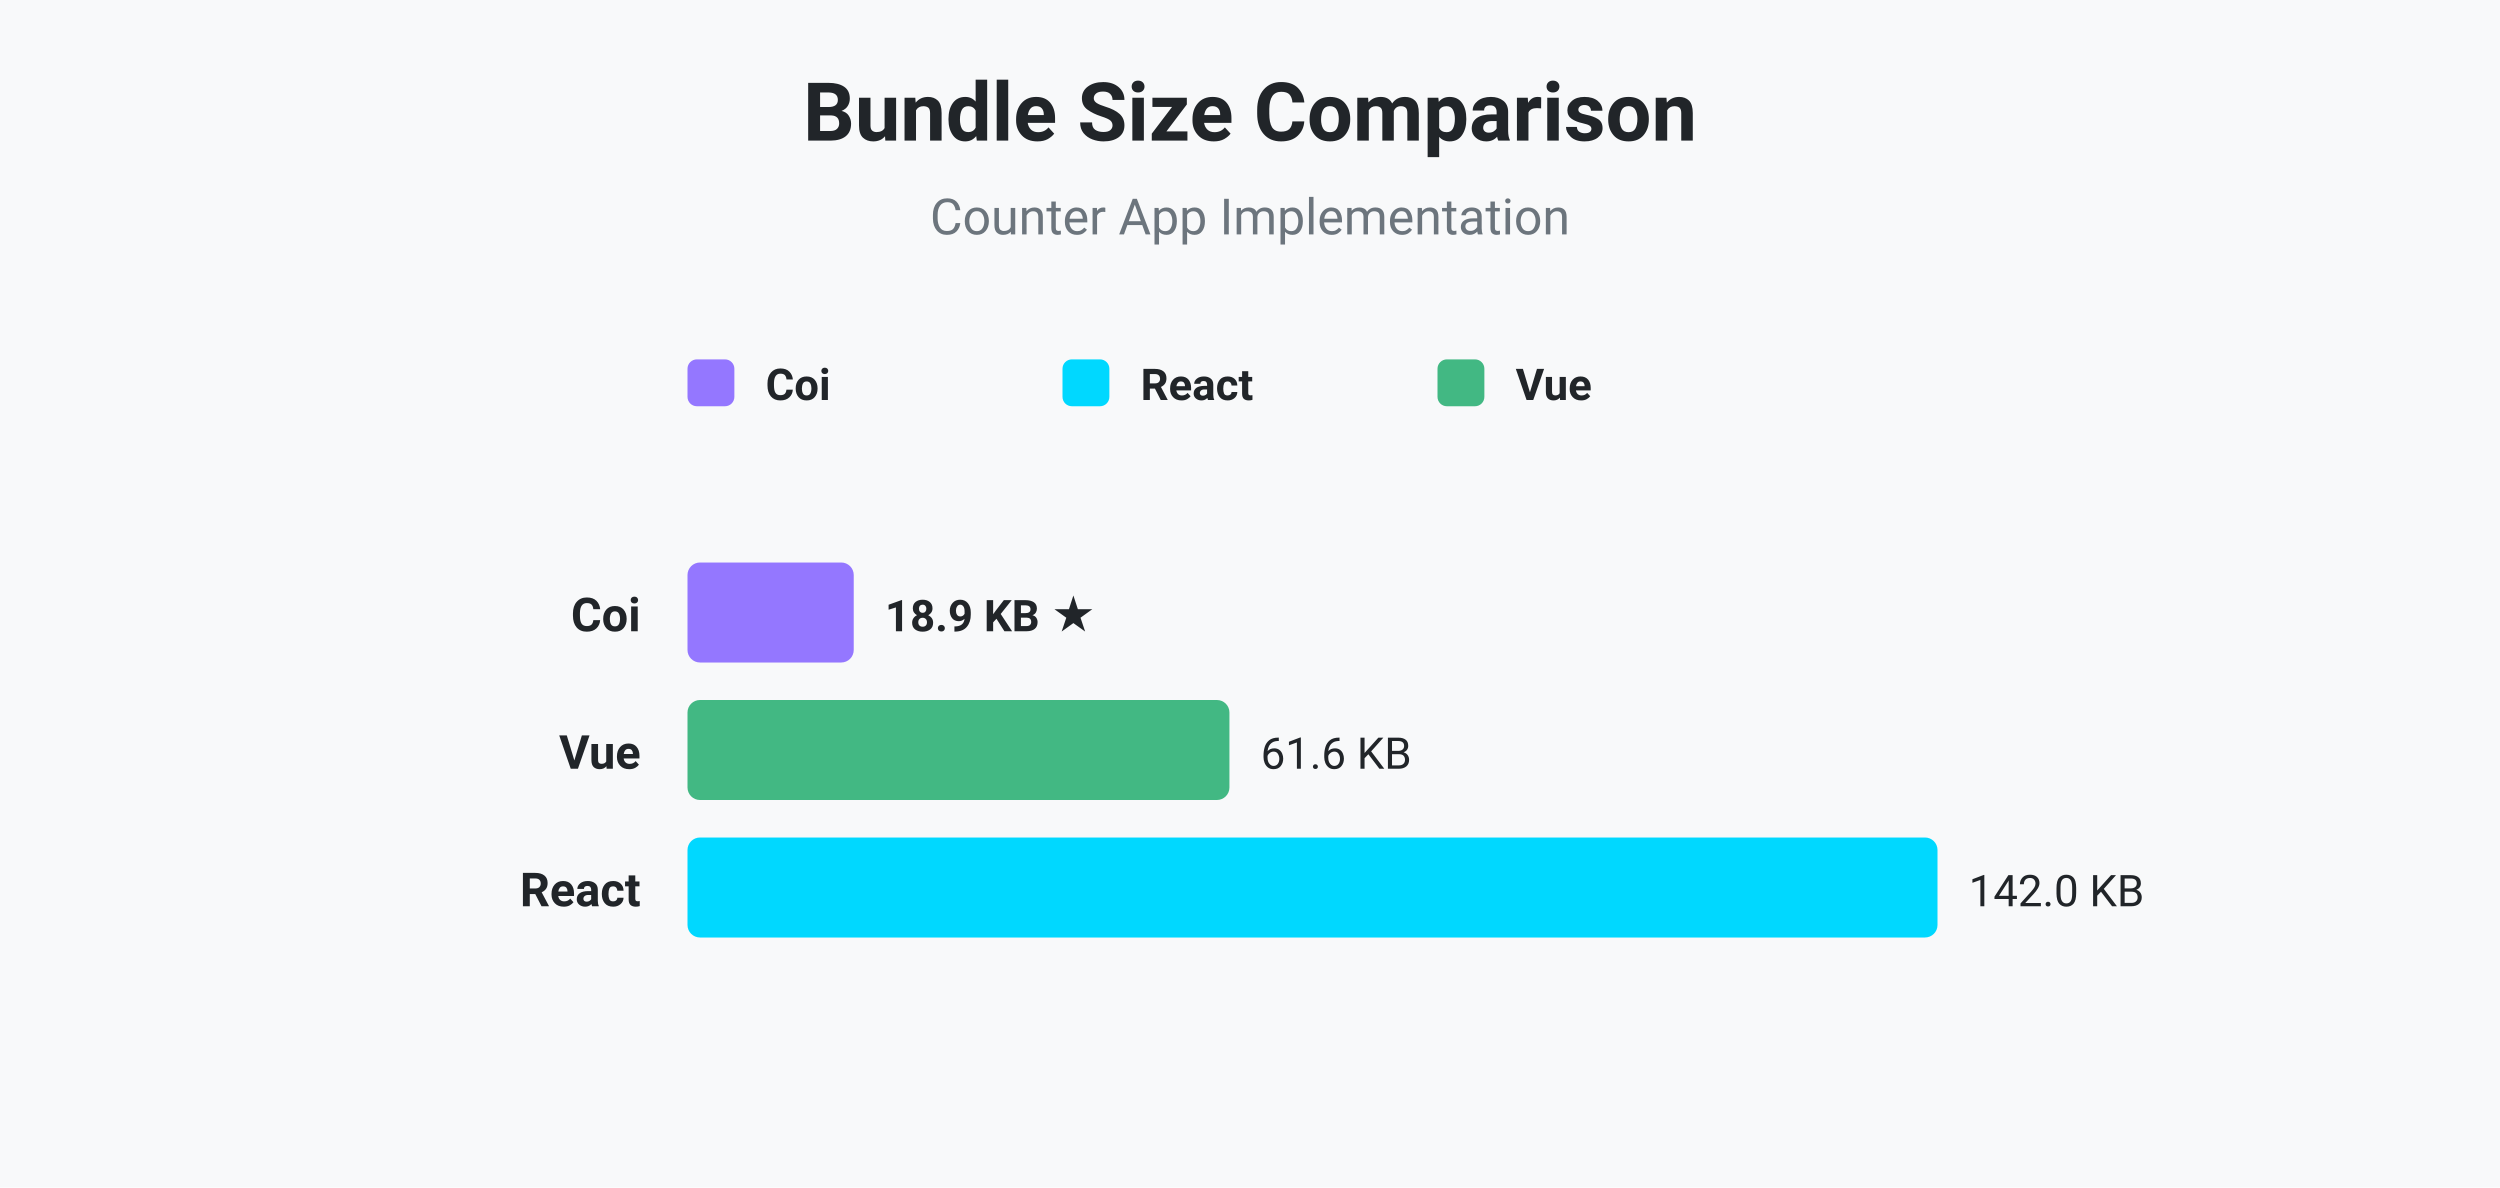
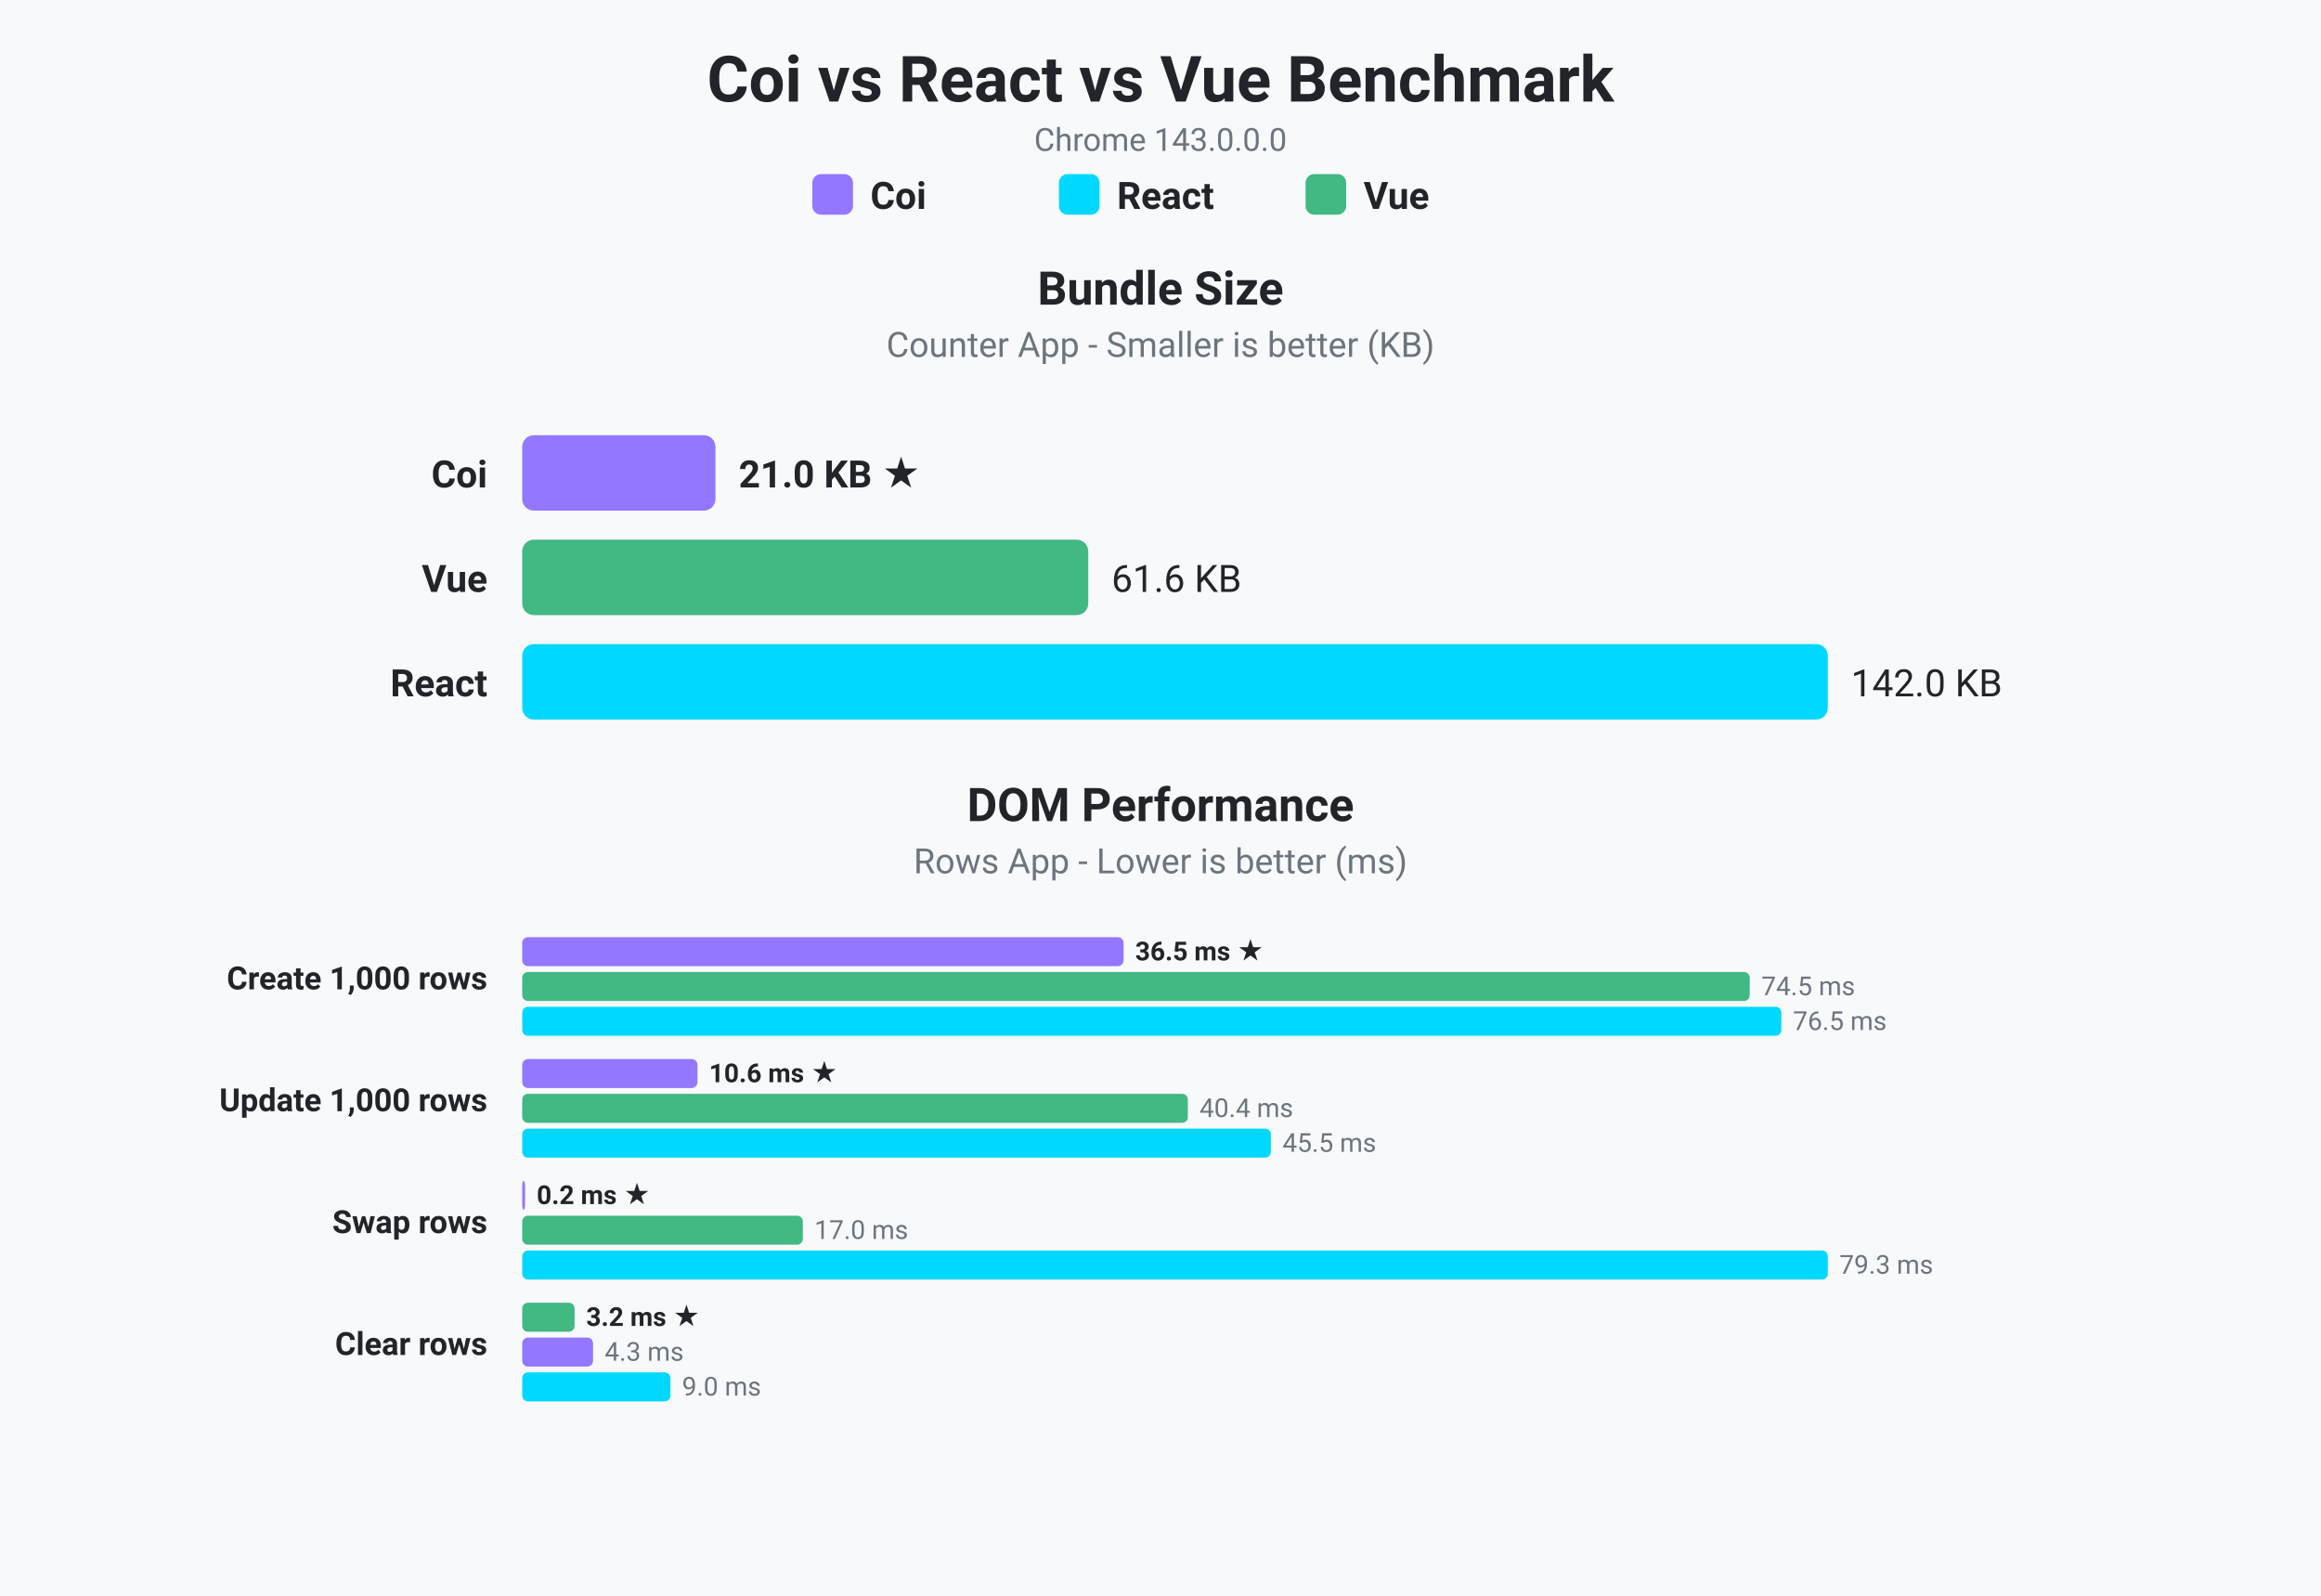
- <svg xmlns="http://www.w3.org/2000/svg" viewBox="0 0 800 380" width="100%" style="font-family: -apple-system, BlinkMacSystemFont, 'Segoe UI', Roboto, sans-serif; background: #f8f9fa;">
+ <svg xmlns="http://www.w3.org/2000/svg" viewBox="0 0 800 550" width="100%" style="font-family: -apple-system, BlinkMacSystemFont, 'Segoe UI', Roboto, sans-serif; background: #f8f9fa;">
  <rect width="100%" height="100%" fill="#f8f9fa" />
-   <text x="400.0" y="45" text-anchor="middle" fill="#212529" font-size="26" font-weight="bold">Bundle Size Comparison</text>
-   <text x="400.0" y="75" text-anchor="middle" fill="#6c757d" font-size="16">Counter App Implementation</text>
-   <rect x="220.0" y="115" width="15" height="15" fill="#9477ff" rx="3" />
-   <text x="245.0" y="128" fill="#212529" font-size="14" font-weight="600">Coi</text>
-   <rect x="340.0" y="115" width="15" height="15" fill="#00d8ff" rx="3" />
-   <text x="365.0" y="128" fill="#212529" font-size="14" font-weight="600">React</text>
-   <rect x="460.0" y="115" width="15" height="15" fill="#42b883" rx="3" />
-   <text x="485.0" y="128" fill="#212529" font-size="14" font-weight="600">Vue</text>
-   <text x="205" y="202" text-anchor="end" fill="#212529" font-size="15" font-weight="bold">Coi</text>
-   <rect x="220" y="180" width="53.195" height="32" fill="#9477ff" rx="4" />
-   <text x="283.195" y="202" fill="#212529" font-size="14" font-weight="bold">18.9 KB ★</text>
-   <text x="205" y="246" text-anchor="end" fill="#212529" font-size="15" font-weight="bold">Vue</text>
-   <rect x="220" y="224" width="173.42" height="32" fill="#42b883" rx="4" />
-   <text x="403.42" y="246" fill="#212529" font-size="14" font-weight="normal">61.6 KB</text>
-   <text x="205" y="290" text-anchor="end" fill="#212529" font-size="15" font-weight="bold">React</text>
-   <rect x="220" y="268" width="400.0" height="32" fill="#00d8ff" rx="4" />
-   <text x="630.0" y="290" fill="#212529" font-size="14" font-weight="normal">142.0 KB</text>
+   <text x="400.0" y="35" text-anchor="middle" fill="#212529" font-size="22" font-weight="bold">Coi vs React vs Vue Benchmark</text>
+   <text x="400.0" y="52" text-anchor="middle" fill="#6c757d" font-size="11">Chrome 143.0.0.0</text>
+   <rect x="280.0" y="60" width="14" height="14" fill="#9477ff" rx="3" />
+   <text x="300.0" y="72" fill="#212529" font-size="13" font-weight="600">Coi</text>
+   <rect x="365.0" y="60" width="14" height="14" fill="#00d8ff" rx="3" />
+   <text x="385.0" y="72" fill="#212529" font-size="13" font-weight="600">React</text>
+   <rect x="450.0" y="60" width="14" height="14" fill="#42b883" rx="3" />
+   <text x="470.0" y="72" fill="#212529" font-size="13" font-weight="600">Vue</text>
+   <text x="400.0" y="105" text-anchor="middle" fill="#212529" font-size="16" font-weight="bold">Bundle Size</text>
+   <text x="400.0" y="123" text-anchor="middle" fill="#6c757d" font-size="12">Counter App - Smaller is better (KB)</text>
+   <text x="168" y="168" text-anchor="end" fill="#212529" font-size="13" font-weight="bold">Coi</text>
+   <rect x="180" y="150" width="66.607" height="26" fill="#9477ff" rx="4" />
+   <text x="254.607" y="168" fill="#212529" font-size="13" font-weight="bold">21.0 KB ★</text>
+   <text x="168" y="204" text-anchor="end" fill="#212529" font-size="13" font-weight="bold">Vue</text>
+   <rect x="180" y="186" width="195.098" height="26" fill="#42b883" rx="4" />
+   <text x="383.098" y="204" fill="#212529" font-size="13" font-weight="normal">61.6 KB</text>
+   <text x="168" y="240" text-anchor="end" fill="#212529" font-size="13" font-weight="bold">React</text>
+   <rect x="180" y="222" width="450.0" height="26" fill="#00d8ff" rx="4" />
+   <text x="638.0" y="240" fill="#212529" font-size="13" font-weight="normal">142.0 KB</text>
+   <text x="400.0" y="283" text-anchor="middle" fill="#212529" font-size="16" font-weight="bold">DOM Performance</text>
+   <text x="400.0" y="301" text-anchor="middle" fill="#6c757d" font-size="12">Rows App - Lower is better (ms)</text>
+   <text x="168" y="341" text-anchor="end" fill="#212529" font-size="11" font-weight="bold">Create 1,000 rows</text>
+   <rect x="180" y="323" width="207.291" height="10" fill="#9477ff" rx="2" />
+   <text x="391.291" y="331" fill="#212529" font-size="9" font-weight="bold">36.5 ms ★</text>
+   <rect x="180" y="335" width="423.095" height="10" fill="#42b883" rx="2" />
+   <text x="607.095" y="343" fill="#6c757d" font-size="9" font-weight="normal">74.5 ms</text>
+   <rect x="180" y="347" width="433.993" height="10" fill="#00d8ff" rx="2" />
+   <text x="617.993" y="355" fill="#6c757d" font-size="9" font-weight="normal">76.5 ms</text>
+   <text x="168" y="383" text-anchor="end" fill="#212529" font-size="11" font-weight="bold">Update 1,000 rows</text>
+   <rect x="180" y="365" width="60.394" height="10" fill="#9477ff" rx="2" />
+   <text x="244.394" y="373" fill="#212529" font-size="9" font-weight="bold">10.6 ms ★</text>
+   <rect x="180" y="377" width="229.427" height="10" fill="#42b883" rx="2" />
+   <text x="413.427" y="385" fill="#6c757d" font-size="9" font-weight="normal">40.4 ms</text>
+   <rect x="180" y="389" width="258.035" height="10" fill="#00d8ff" rx="2" />
+   <text x="442.035" y="397" fill="#6c757d" font-size="9" font-weight="normal">45.5 ms</text>
+   <text x="168" y="425" text-anchor="end" fill="#212529" font-size="11" font-weight="bold">Swap rows</text>
+   <rect x="180" y="407" width="0.993" height="10" fill="#9477ff" rx="2" />
+   <text x="184.993" y="415" fill="#212529" font-size="9" font-weight="bold">0.2 ms ★</text>
+   <rect x="180" y="419" width="96.72" height="10" fill="#42b883" rx="2" />
+   <text x="280.72" y="427" fill="#6c757d" font-size="9" font-weight="normal">17.0 ms</text>
+   <rect x="180" y="431" width="450.0" height="10" fill="#00d8ff" rx="2" />
+   <text x="634.0" y="439" fill="#6c757d" font-size="9" font-weight="normal">79.3 ms</text>
+   <text x="168" y="467" text-anchor="end" fill="#212529" font-size="11" font-weight="bold">Clear rows</text>
+   <rect x="180" y="449" width="18.05" height="10" fill="#42b883" rx="2" />
+   <text x="202.05" y="457" fill="#212529" font-size="9" font-weight="bold">3.2 ms ★</text>
+   <rect x="180" y="461" width="24.407" height="10" fill="#9477ff" rx="2" />
+   <text x="208.407" y="469" fill="#6c757d" font-size="9" font-weight="normal">4.3 ms</text>
+   <rect x="180" y="473" width="51.085" height="10" fill="#00d8ff" rx="2" />
+   <text x="235.085" y="481" fill="#6c757d" font-size="9" font-weight="normal">9.0 ms</text>
</svg>
